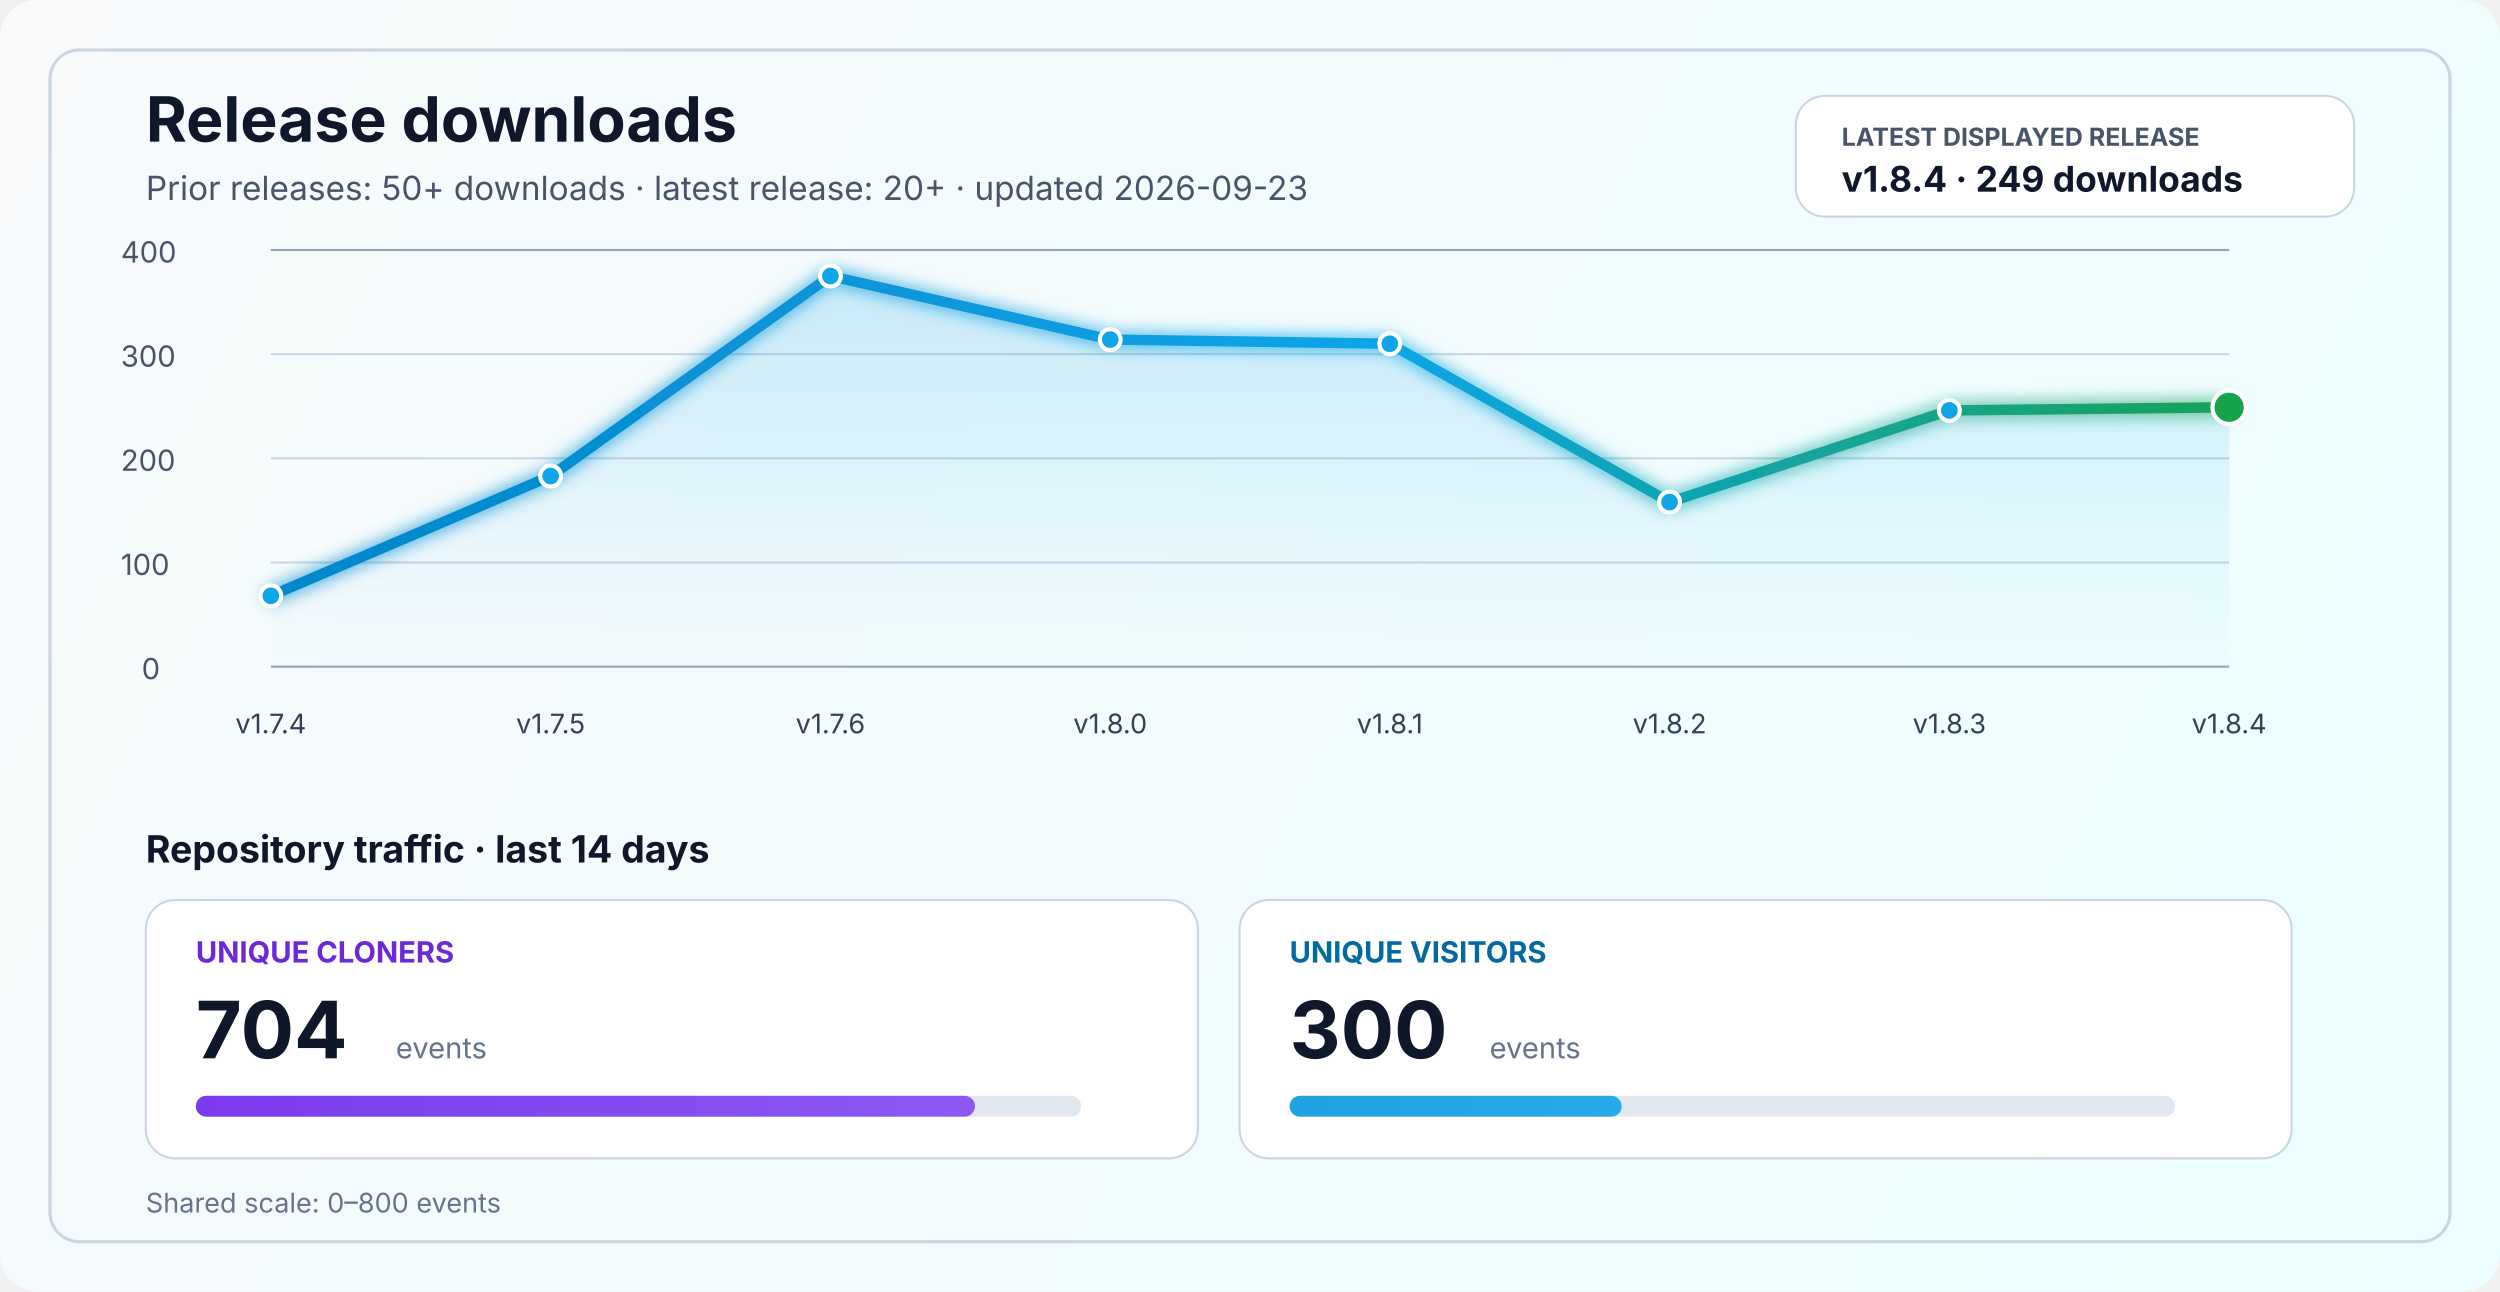
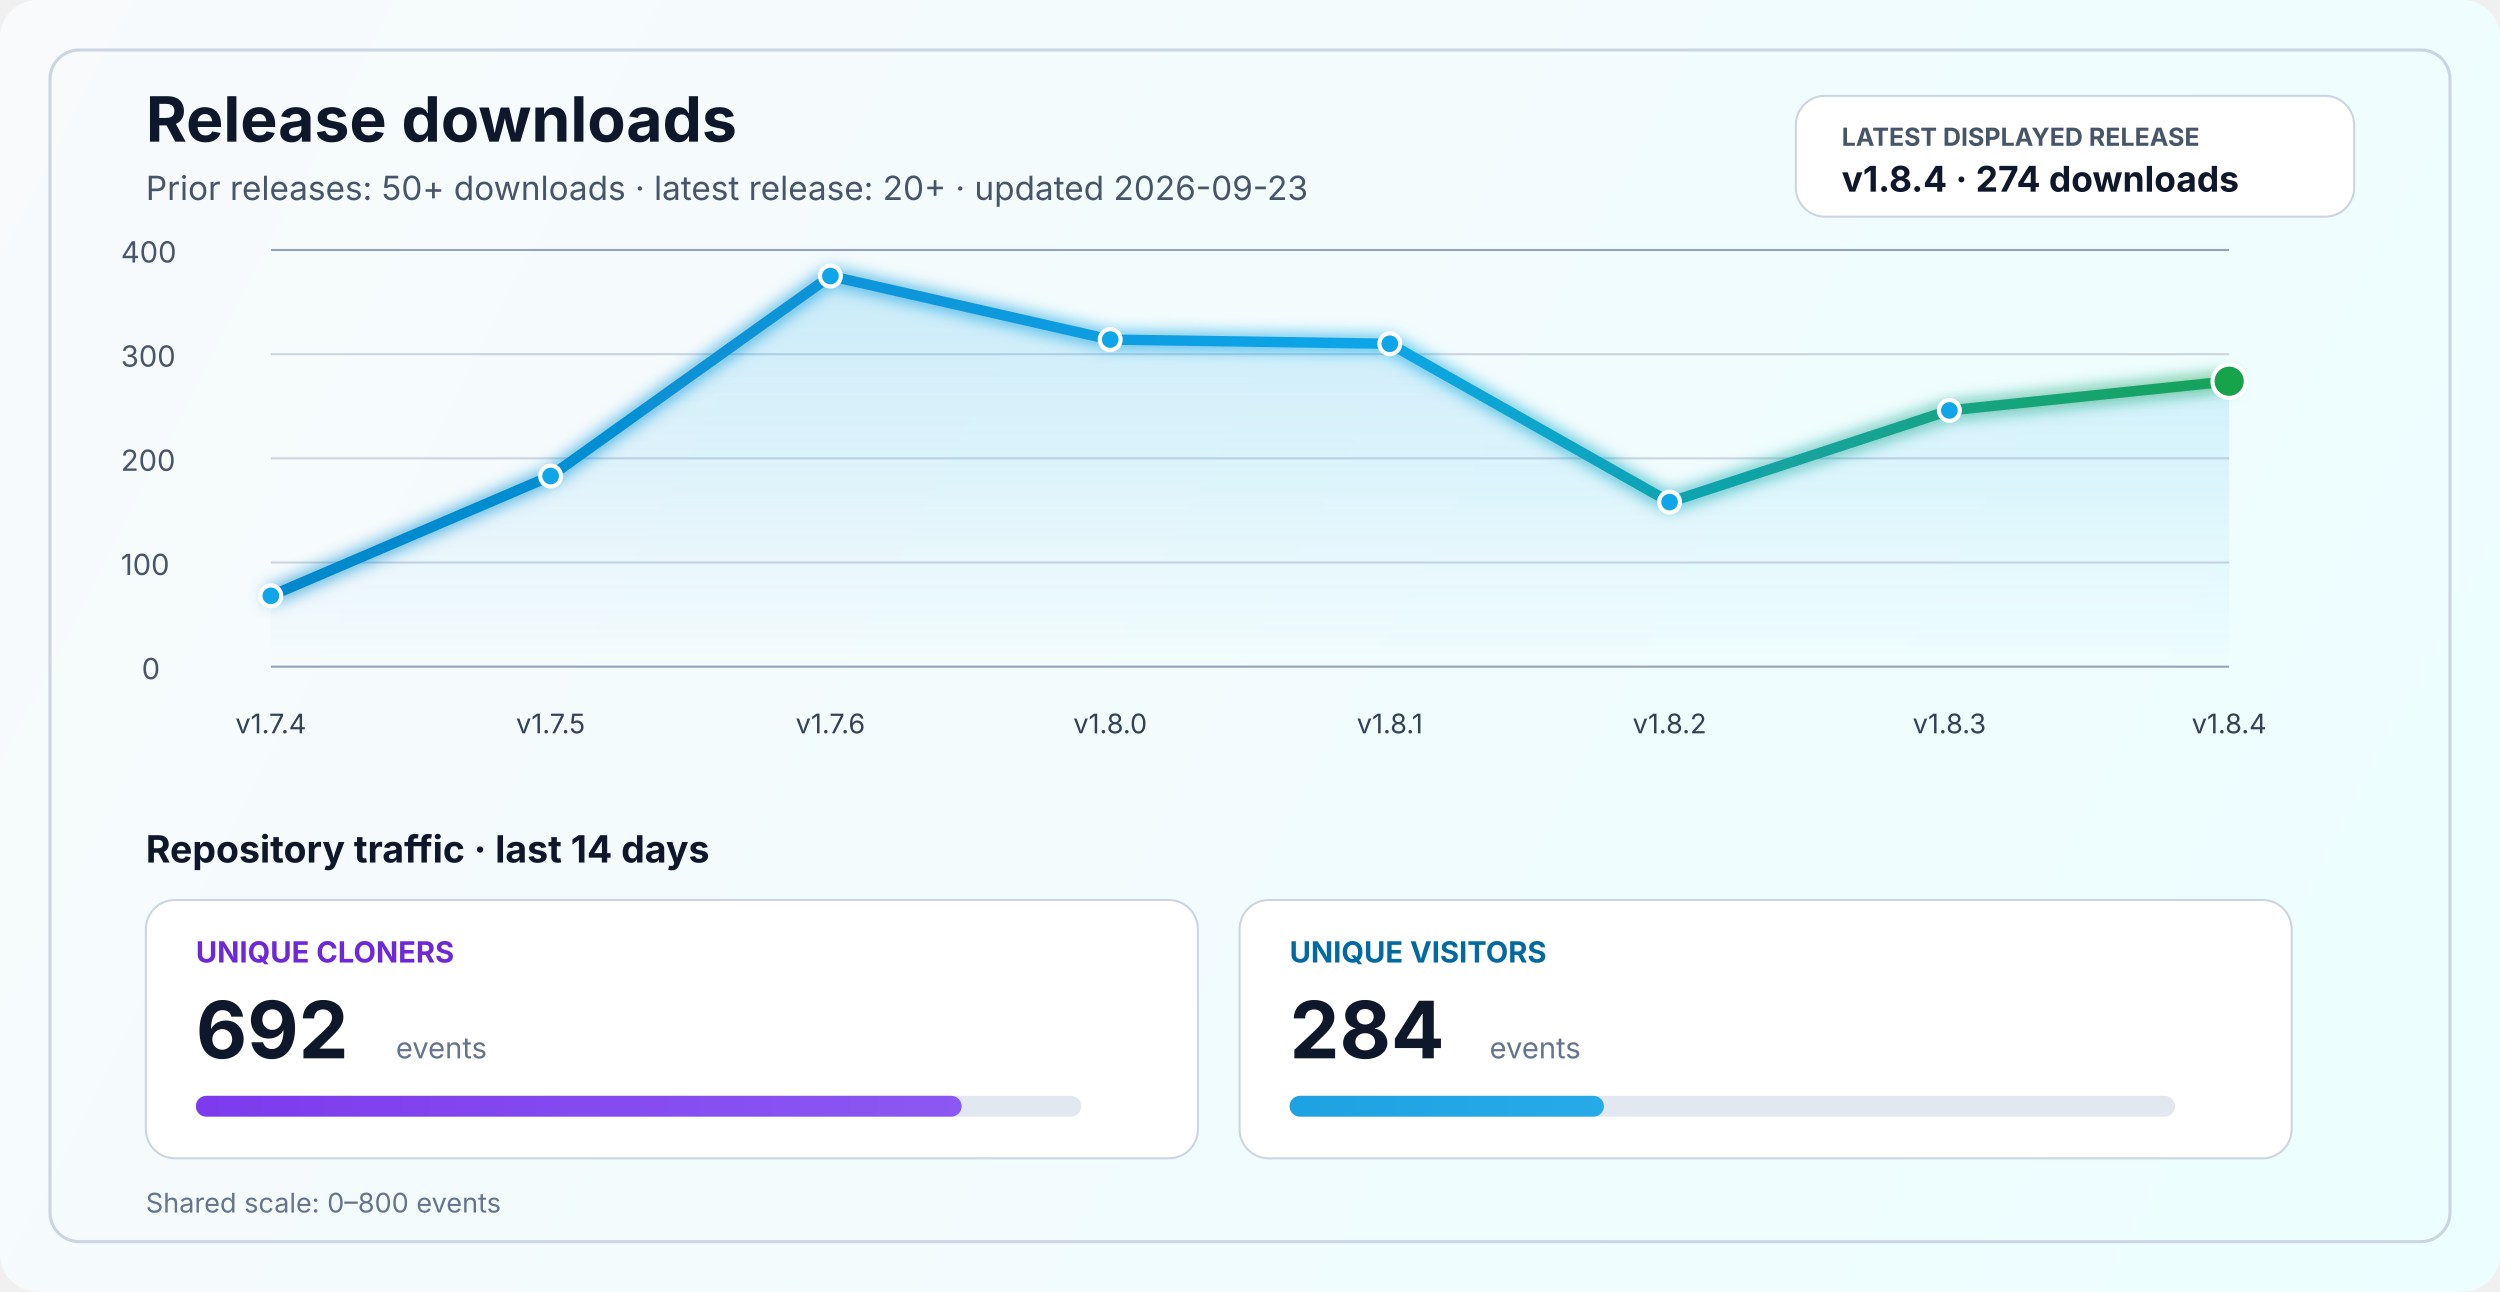
<svg xmlns="http://www.w3.org/2000/svg" width="1200" height="620" viewBox="0 0 1200 620" fill="none" role="img" aria-labelledby="title desc">
  <defs>
    <linearGradient id="bg" x1="0" y1="0" x2="1200" y2="620" gradientUnits="userSpaceOnUse">
      <stop stop-color="#F8FAFC" />
      <stop offset="1" stop-color="#ECFEFF" />
    </linearGradient>
    <linearGradient id="line" x1="130" y1="86" x2="1070" y2="340" gradientUnits="userSpaceOnUse">
      <stop stop-color="#0284C7" />
      <stop offset="0.55" stop-color="#0EA5E9" />
      <stop offset="1" stop-color="#16A34A" />
    </linearGradient>
    <linearGradient id="area" x1="0" y1="120" x2="0" y2="320" gradientUnits="userSpaceOnUse">
      <stop stop-color="#0EA5E9" stop-opacity="0.20" />
      <stop offset="1" stop-color="#0EA5E9" stop-opacity="0" />
    </linearGradient>
    <linearGradient id="cloneFill" x1="86" y1="450" x2="1110" y2="450" gradientUnits="userSpaceOnUse">
      <stop stop-color="#7C3AED" />
      <stop offset="1" stop-color="#A78BFA" />
    </linearGradient>
    <linearGradient id="viewFill" x1="86" y1="482" x2="1110" y2="482" gradientUnits="userSpaceOnUse">
      <stop stop-color="#0284C7" />
      <stop offset="1" stop-color="#38BDF8" />
    </linearGradient>
    <filter id="glow" x="-50%" y="-50%" width="200%" height="200%">
      <feGaussianBlur stdDeviation="4" result="blur" />
      <feMerge>
        <feMergeNode in="blur" />
        <feMergeNode in="SourceGraphic" />
      </feMerge>
    </filter>
  </defs>
  <rect width="1200" height="620" rx="18" fill="url(#bg)" />
  <rect x="24" y="24" width="1152" height="572" rx="14" stroke="#CBD5E1" stroke-width="1.5" />
  <text x="70" y="68" fill="#0F172A" font-size="30" font-family="SF Pro Display, -apple-system, BlinkMacSystemFont, Segoe UI, sans-serif" font-weight="700">Release downloads</text>
  <text x="70" y="96" fill="#475569" font-size="16" font-family="SF Pro Text, -apple-system, BlinkMacSystemFont, Segoe UI, sans-serif">Prior releases: 50+ downloads · latest release: 20+ · updated 2026-09-23</text>
  <rect x="862" y="46" width="268" height="58" rx="14" fill="#FFFFFF" stroke="#CBD5E1" stroke-width="1" />
  <text x="884" y="70" fill="#475569" font-size="12" font-family="SF Pro Text, -apple-system, BlinkMacSystemFont, Segoe UI, sans-serif" font-weight="700">LATEST DISPLAYED RELEASE</text>
-   <text x="884" y="92" fill="#0F172A" font-size="17" font-family="SF Pro Text, -apple-system, BlinkMacSystemFont, Segoe UI, sans-serif" font-weight="700">v1.8.4 · 249 downloads</text>
+   <text x="884" y="92" fill="#0F172A" font-size="17" font-family="SF Pro Text, -apple-system, BlinkMacSystemFont, Segoe UI, sans-serif" font-weight="700">v1.8.4 · 274 downloads</text>
  <line x1="130" y1="320.0" x2="1070" y2="320.0" stroke="#94A3B8" stroke-width="1" />
  <line x1="130" y1="270.0" x2="1070" y2="270.0" stroke="#CBD5E1" stroke-width="1" />
  <line x1="130" y1="220.0" x2="1070" y2="220.0" stroke="#CBD5E1" stroke-width="1" />
  <line x1="130" y1="170.0" x2="1070" y2="170.0" stroke="#CBD5E1" stroke-width="1" />
  <line x1="130" y1="120.0" x2="1070" y2="120.0" stroke="#94A3B8" stroke-width="1" />
  <text x="68" y="326.0" fill="#475569" font-size="14" font-family="SF Pro Text, -apple-system, BlinkMacSystemFont, Segoe UI, sans-serif">0</text>
  <text x="58" y="276.0" fill="#475569" font-size="14" font-family="SF Pro Text, -apple-system, BlinkMacSystemFont, Segoe UI, sans-serif">100</text>
  <text x="58" y="226.0" fill="#475569" font-size="14" font-family="SF Pro Text, -apple-system, BlinkMacSystemFont, Segoe UI, sans-serif">200</text>
  <text x="58" y="176.0" fill="#475569" font-size="14" font-family="SF Pro Text, -apple-system, BlinkMacSystemFont, Segoe UI, sans-serif">300</text>
  <text x="58" y="126.0" fill="#475569" font-size="14" font-family="SF Pro Text, -apple-system, BlinkMacSystemFont, Segoe UI, sans-serif">400</text>
-   <path d="M 130.0 286.0 L 264.3 228.5 L 398.6 132.5 L 532.9 163.0 L 667.1 165.0 L 801.4 241.0 L 935.7 197.0 L 1070.0 195.5 L 1070 320 L 130 320 Z" fill="url(#area)" />
-   <polyline points="130.0,286.0 264.3,228.5 398.6,132.5 532.9,163.0 667.1,165.0 801.4,241.0 935.7,197.0 1070.0,195.5" fill="none" stroke="url(#line)" stroke-width="5" stroke-linecap="round" stroke-linejoin="round" filter="url(#glow)" />
+   <path d="M 130.0 286.0 L 264.3 228.5 L 398.6 132.5 L 532.9 163.0 L 667.1 165.0 L 801.4 241.0 L 935.7 197.0 L 1070.0 183.0 L 1070 320 L 130 320 Z" fill="url(#area)" />
+   <polyline points="130.0,286.0 264.3,228.5 398.6,132.5 532.9,163.0 667.1,165.0 801.4,241.0 935.7,197.0 1070.0,183.0" fill="none" stroke="url(#line)" stroke-width="5" stroke-linecap="round" stroke-linejoin="round" filter="url(#glow)" />
  <circle cx="130.0" cy="286.0" r="5" fill="#0EA5E9" stroke="#FFFFFF" stroke-width="2" />
  <circle cx="264.3" cy="228.5" r="5" fill="#0EA5E9" stroke="#FFFFFF" stroke-width="2" />
  <circle cx="398.6" cy="132.5" r="5" fill="#0EA5E9" stroke="#FFFFFF" stroke-width="2" />
  <circle cx="532.9" cy="163.0" r="5" fill="#0EA5E9" stroke="#FFFFFF" stroke-width="2" />
  <circle cx="667.1" cy="165.0" r="5" fill="#0EA5E9" stroke="#FFFFFF" stroke-width="2" />
  <circle cx="801.4" cy="241.0" r="5" fill="#0EA5E9" stroke="#FFFFFF" stroke-width="2" />
  <circle cx="935.7" cy="197.0" r="5" fill="#0EA5E9" stroke="#FFFFFF" stroke-width="2" />
-   <circle cx="1070.0" cy="195.5" r="8" fill="#16A34A" stroke="#FFFFFF" stroke-width="2" />
+   <circle cx="1070.0" cy="183.0" r="8" fill="#16A34A" stroke="#FFFFFF" stroke-width="2" />
  <text x="130.0" y="352" text-anchor="middle" fill="#334155" font-size="13" font-family="SF Pro Text, -apple-system, BlinkMacSystemFont, Segoe UI, sans-serif">v1.7.4</text>
  <text x="264.3" y="352" text-anchor="middle" fill="#334155" font-size="13" font-family="SF Pro Text, -apple-system, BlinkMacSystemFont, Segoe UI, sans-serif">v1.7.5</text>
  <text x="398.6" y="352" text-anchor="middle" fill="#334155" font-size="13" font-family="SF Pro Text, -apple-system, BlinkMacSystemFont, Segoe UI, sans-serif">v1.7.6</text>
  <text x="532.9" y="352" text-anchor="middle" fill="#334155" font-size="13" font-family="SF Pro Text, -apple-system, BlinkMacSystemFont, Segoe UI, sans-serif">v1.8.0</text>
  <text x="667.1" y="352" text-anchor="middle" fill="#334155" font-size="13" font-family="SF Pro Text, -apple-system, BlinkMacSystemFont, Segoe UI, sans-serif">v1.8.1</text>
  <text x="801.4" y="352" text-anchor="middle" fill="#334155" font-size="13" font-family="SF Pro Text, -apple-system, BlinkMacSystemFont, Segoe UI, sans-serif">v1.8.2</text>
  <text x="935.7" y="352" text-anchor="middle" fill="#334155" font-size="13" font-family="SF Pro Text, -apple-system, BlinkMacSystemFont, Segoe UI, sans-serif">v1.8.3</text>
  <text x="1070.0" y="352" text-anchor="middle" fill="#334155" font-size="13" font-family="SF Pro Text, -apple-system, BlinkMacSystemFont, Segoe UI, sans-serif">v1.8.4</text>
  <text x="70" y="414" fill="#0F172A" font-size="18" font-family="SF Pro Text, -apple-system, BlinkMacSystemFont, Segoe UI, sans-serif" font-weight="700">Repository traffic · last 14 days</text>
  <rect x="70" y="432" width="505" height="124" rx="14" fill="#FFFFFF" stroke="#CBD5E1" stroke-width="1" />
  <text x="94" y="462" fill="#6D28D9" font-size="14" font-family="SF Pro Text, -apple-system, BlinkMacSystemFont, Segoe UI, sans-serif" font-weight="700">UNIQUE CLONERS</text>
-   <text x="94" y="508" fill="#0F172A" font-size="38" font-family="SF Pro Display, -apple-system, BlinkMacSystemFont, Segoe UI, sans-serif" font-weight="700">704</text>
+   <text x="94" y="508" fill="#0F172A" font-size="38" font-family="SF Pro Display, -apple-system, BlinkMacSystemFont, Segoe UI, sans-serif" font-weight="700">692</text>
  <text x="190" y="508" fill="#64748B" font-size="14" font-family="SF Pro Text, -apple-system, BlinkMacSystemFont, Segoe UI, sans-serif">events</text>
  <rect x="94" y="526" width="425" height="10" rx="5" fill="#E2E8F0" />
-   <rect x="94" y="526" width="374.0" height="10" rx="5" fill="url(#cloneFill)" />
+   <rect x="94" y="526" width="367.6" height="10" rx="5" fill="url(#cloneFill)" />
  <rect x="595" y="432" width="505" height="124" rx="14" fill="#FFFFFF" stroke="#CBD5E1" stroke-width="1" />
  <text x="619" y="462" fill="#0369A1" font-size="14" font-family="SF Pro Text, -apple-system, BlinkMacSystemFont, Segoe UI, sans-serif" font-weight="700">UNIQUE VISITORS</text>
-   <text x="619" y="508" fill="#0F172A" font-size="38" font-family="SF Pro Display, -apple-system, BlinkMacSystemFont, Segoe UI, sans-serif" font-weight="700">300</text>
+   <text x="619" y="508" fill="#0F172A" font-size="38" font-family="SF Pro Display, -apple-system, BlinkMacSystemFont, Segoe UI, sans-serif" font-weight="700">284</text>
  <text x="715" y="508" fill="#64748B" font-size="14" font-family="SF Pro Text, -apple-system, BlinkMacSystemFont, Segoe UI, sans-serif">events</text>
  <rect x="619" y="526" width="425" height="10" rx="5" fill="#E2E8F0" />
-   <rect x="619" y="526" width="159.4" height="10" rx="5" fill="url(#viewFill)" />
+   <rect x="619" y="526" width="150.9" height="10" rx="5" fill="url(#viewFill)" />
  <text x="70" y="582" fill="#64748B" font-size="13" font-family="SF Pro Text, -apple-system, BlinkMacSystemFont, Segoe UI, sans-serif">Shared scale: 0–800 events</text>
</svg>
